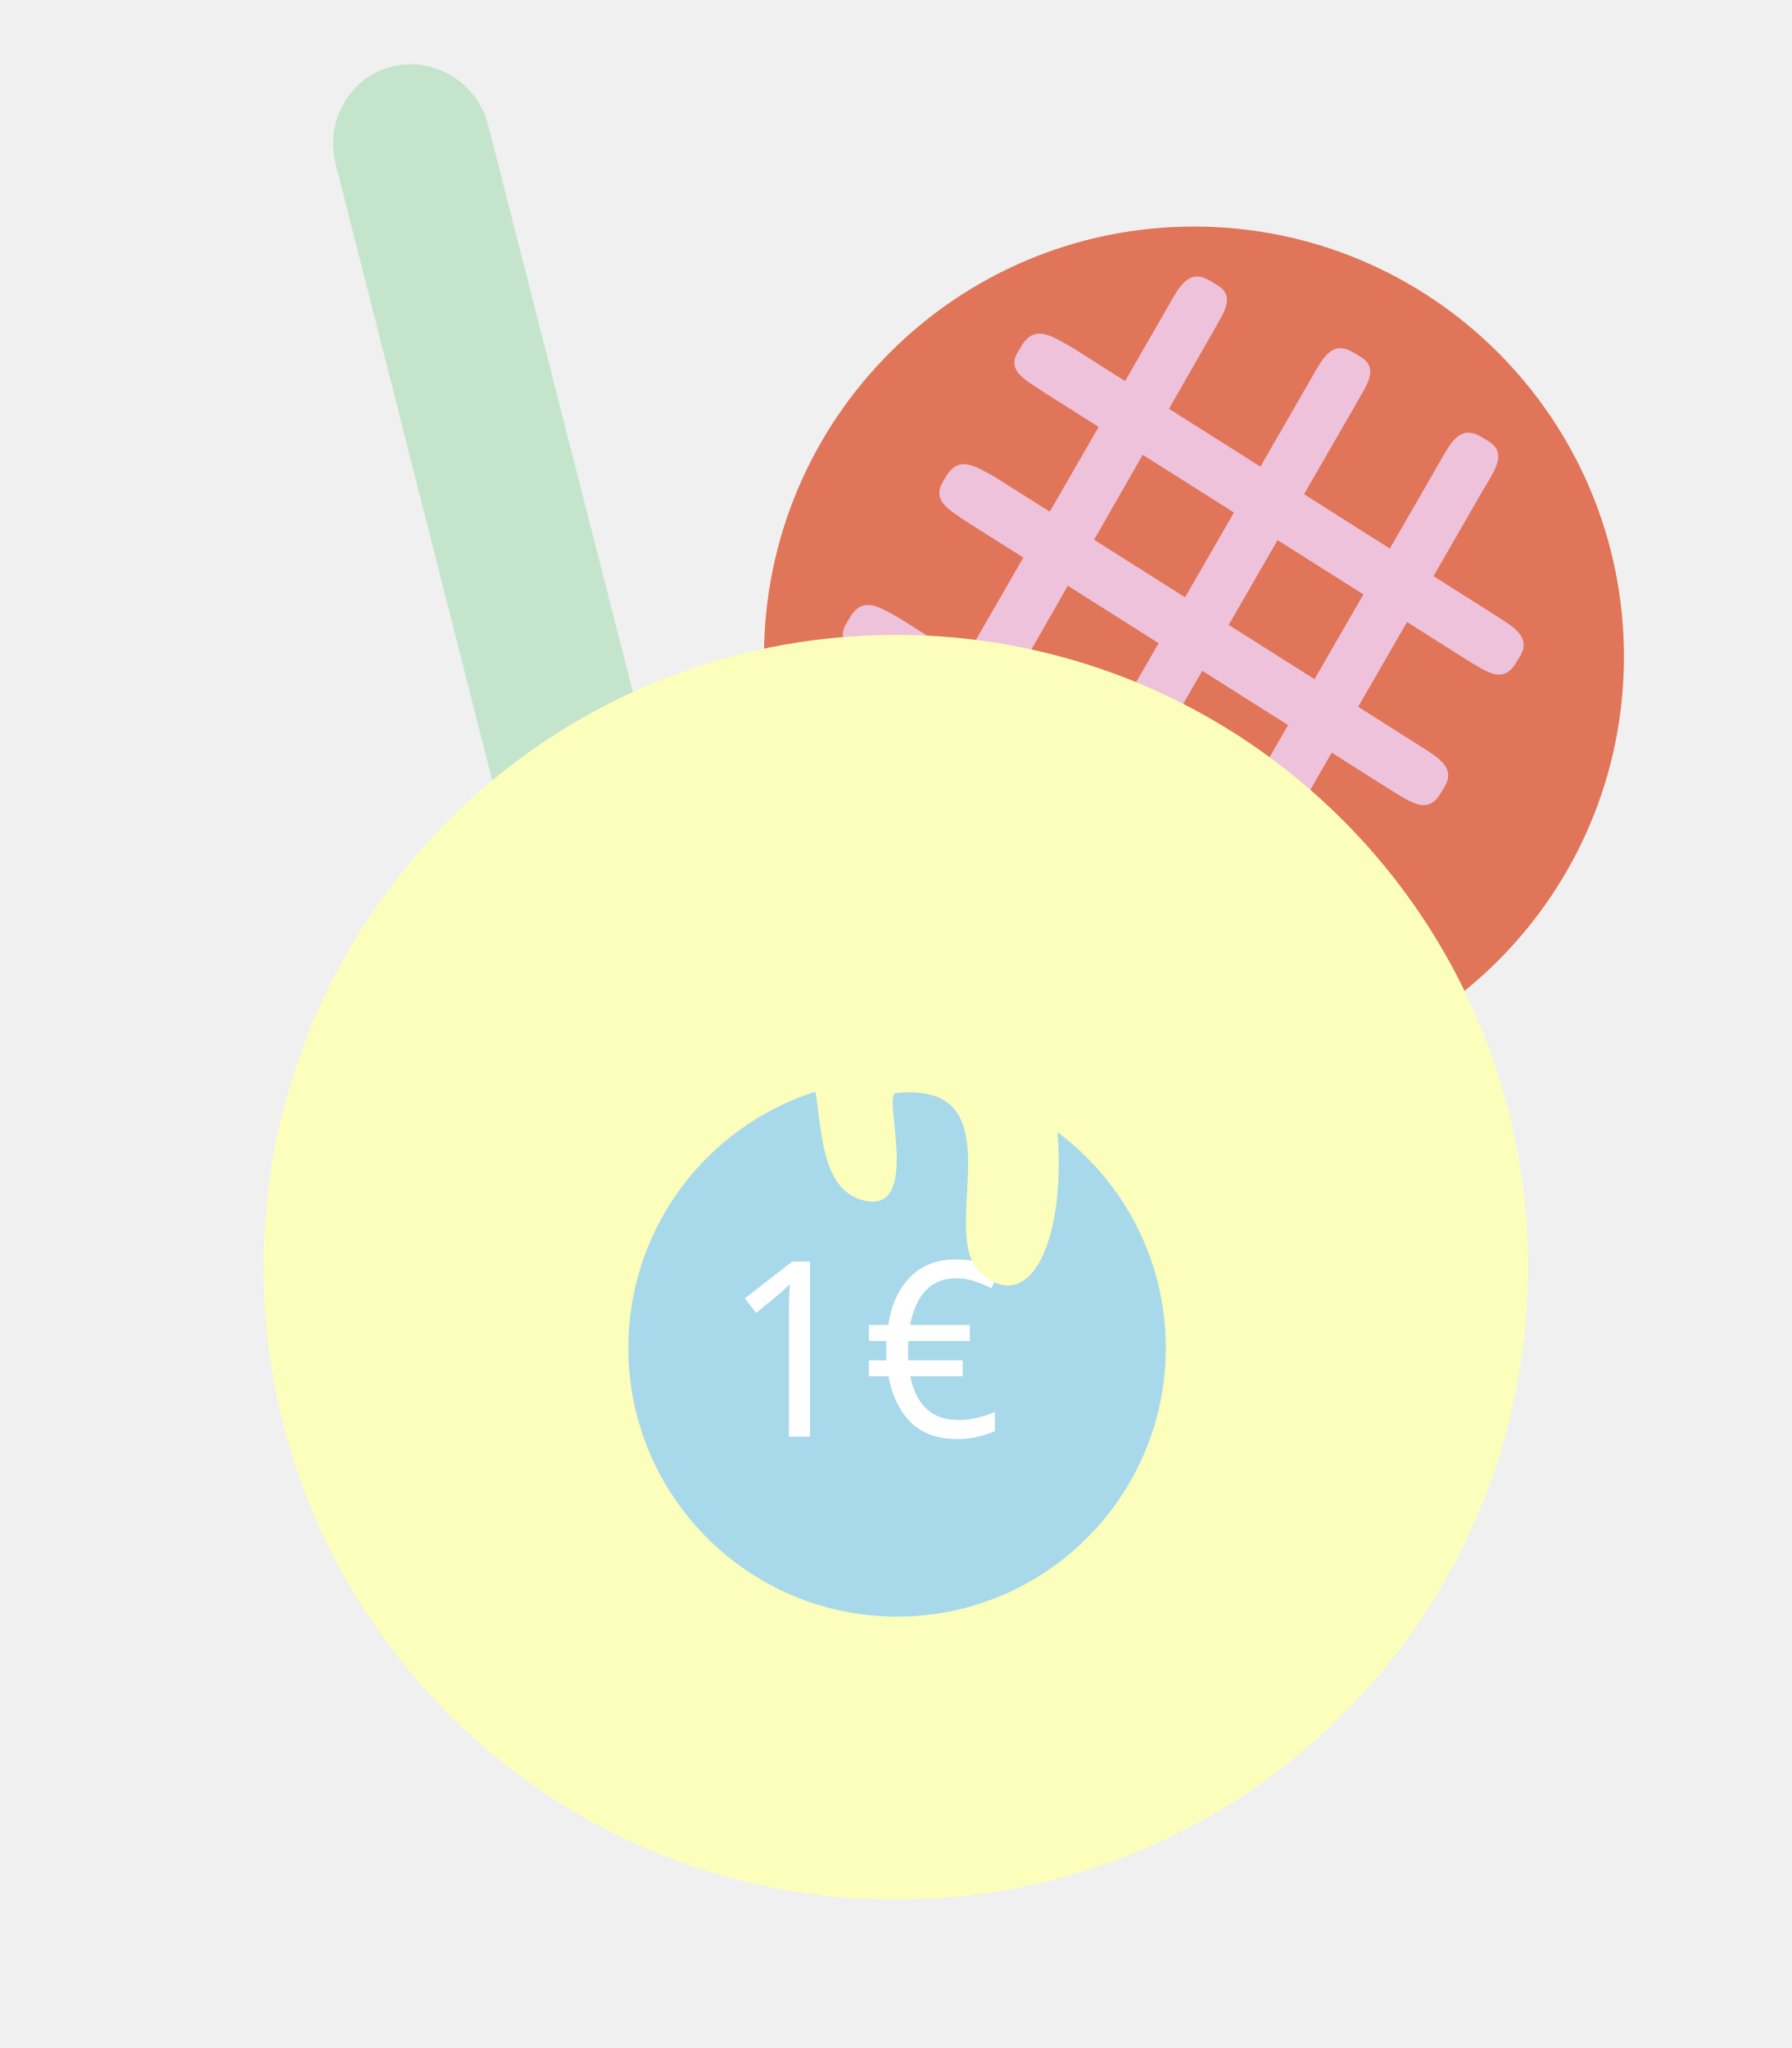
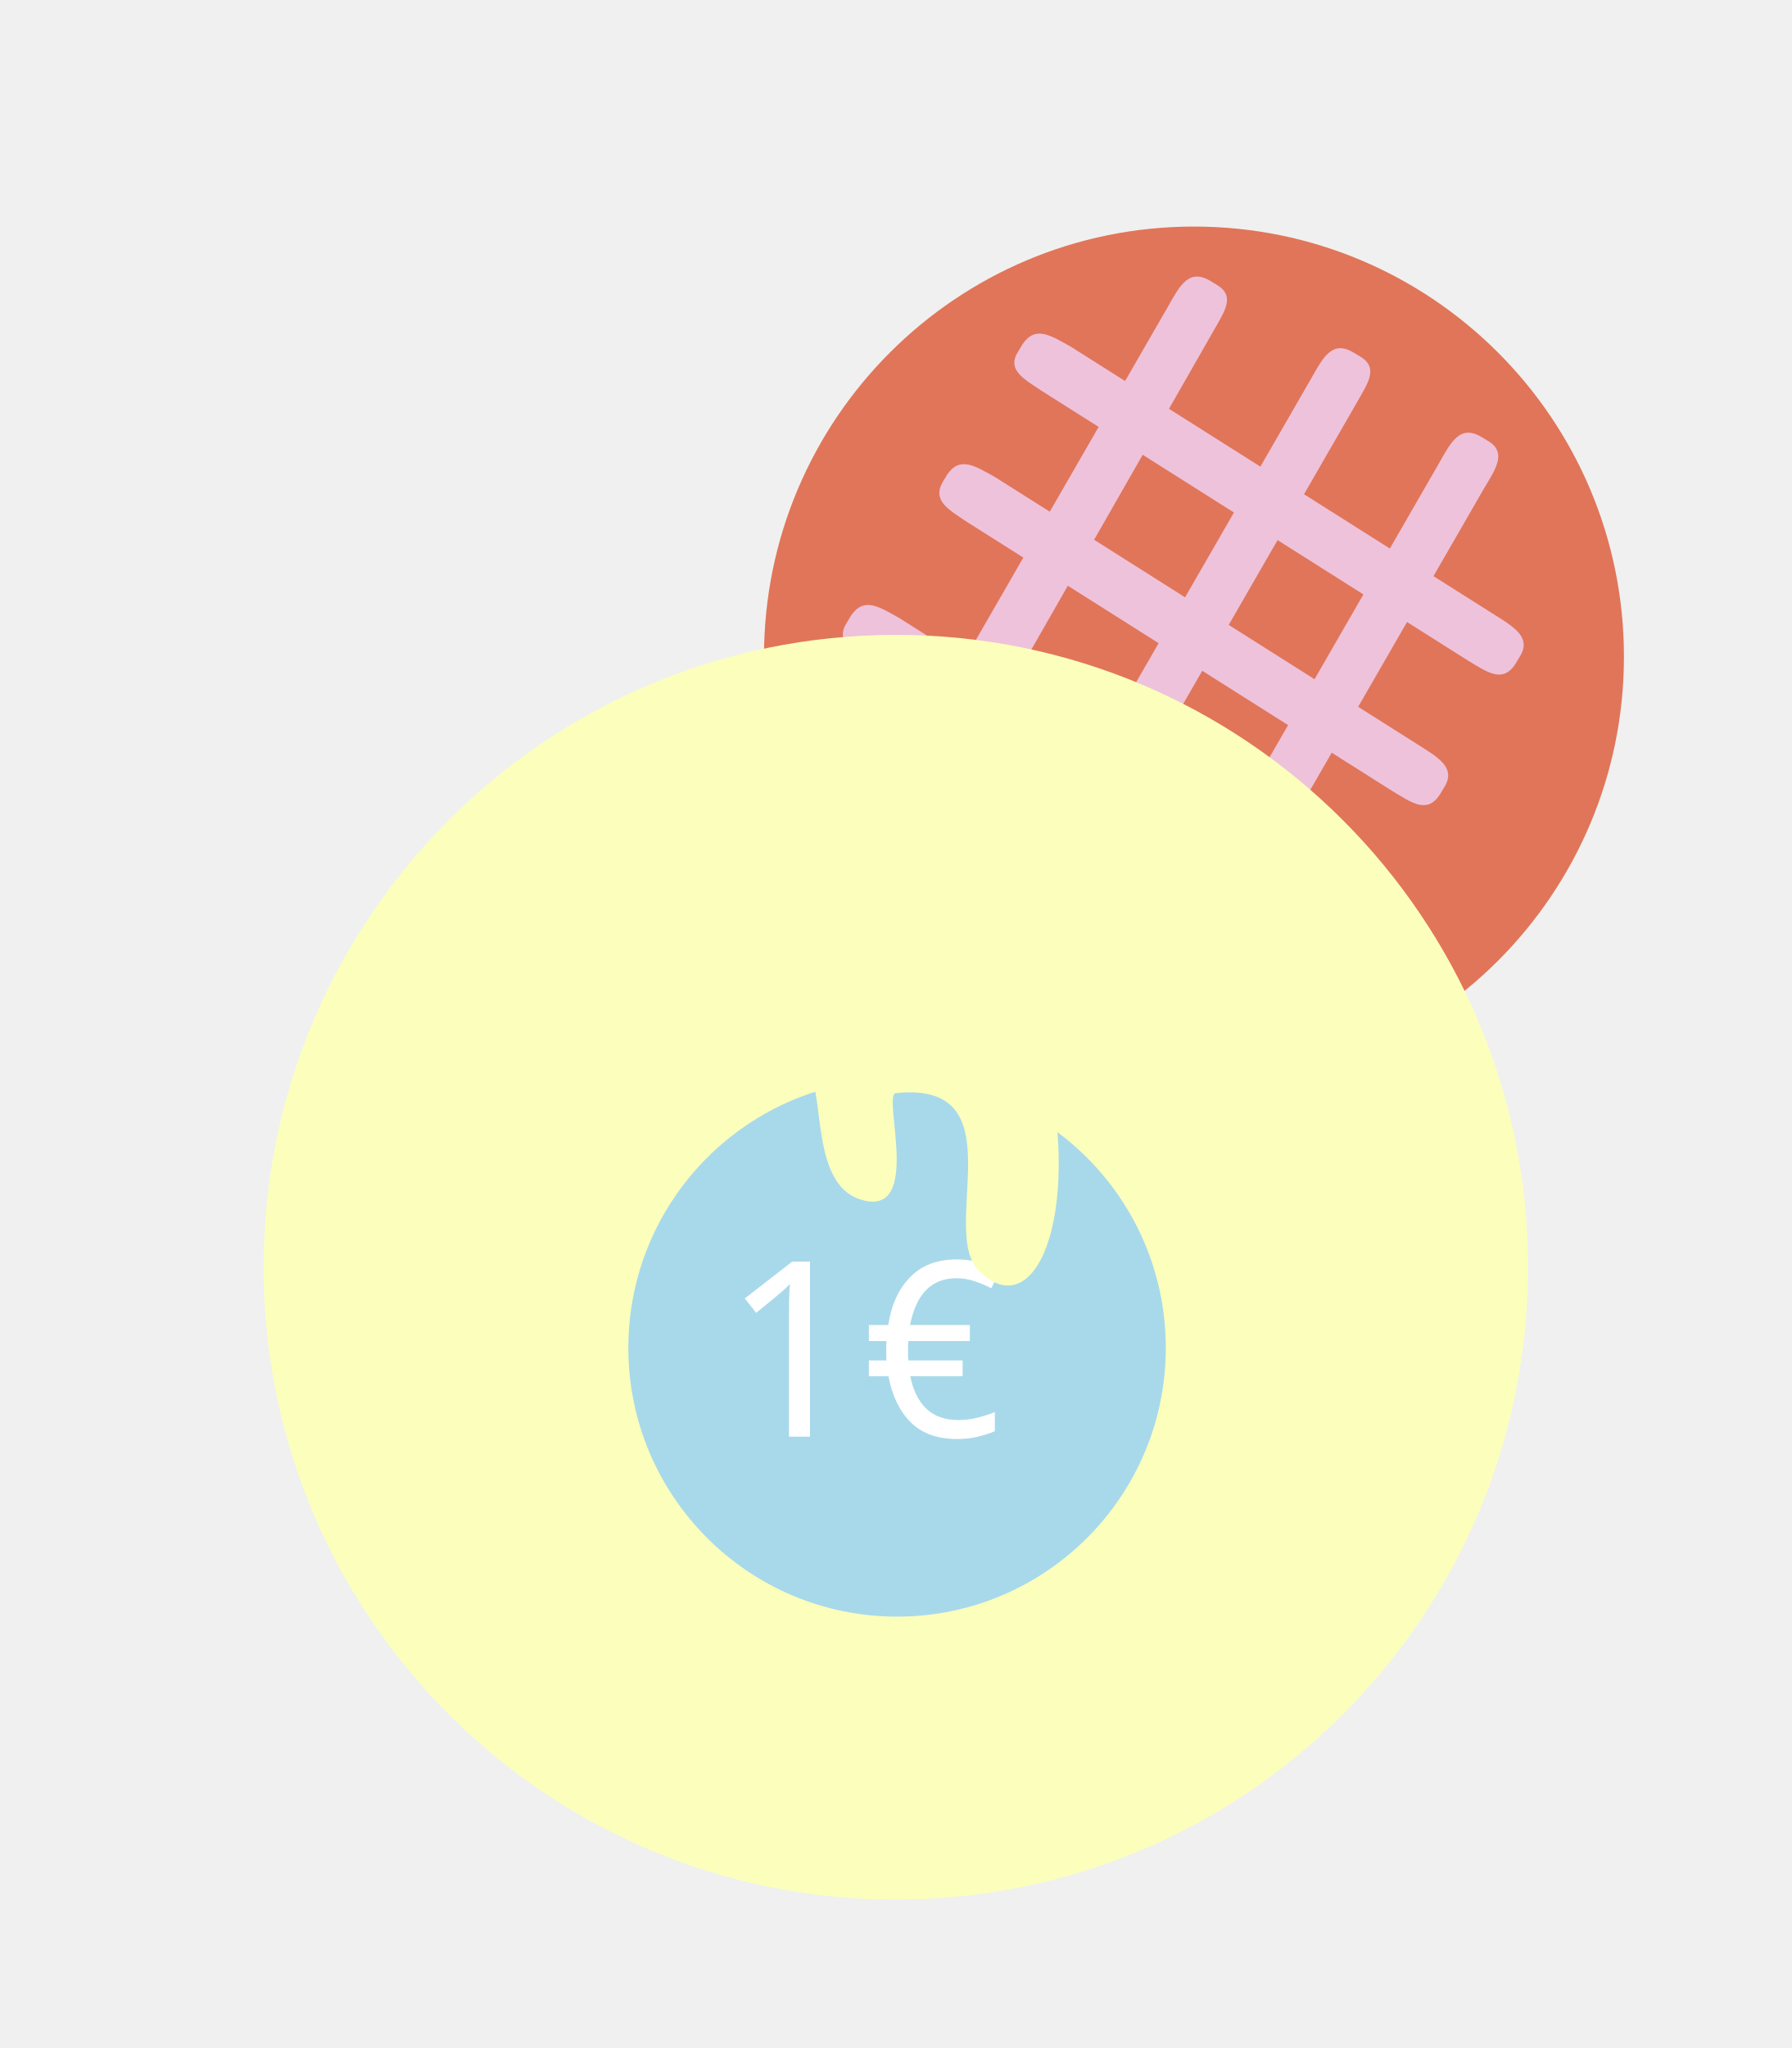
<svg xmlns="http://www.w3.org/2000/svg" version="1.1" id="Layer_1" x="0px" y="0px" viewBox="0 0 140 160" style="enable-background:new 0 0 140 160;" xml:space="preserve">
  <style type="text/css">
	.st0{fill:#E17559;}
	.st1{fill:#EEC2DB;}
- 	.st2{fill:#C4E5CB;}
- 	.st3{fill:#FCFFBC;}
- 	.st4{fill:#A8D9EA;}
- 	.st5{fill:#FFFFFF;}
- 	.st6{font-family:'Verdana-Bold';}
- 	.st7{font-size:19.161px;}
+ 	.st2{fill:#FCFFBC;}
+ 	.st3{fill:#A8D9EA;}
+ 	.st4{fill:#FFFFFF;}
+ 	.st5{font-family:'Verdana-Bold';}
+ 	.st6{font-size:19.161px;}
</style>
  <g id="Layer_3">
    <g>
      <g>
        <circle class="st0" cx="93.3" cy="51.3" r="33.6" />
        <g>
          <path class="st1" d="M72.1,62l-0.5-0.3c-1.6-0.9-0.8-2.2,0.1-3.8l19.6-34c0.9-1.6,1.6-2.9,3.2-2l0.5,0.3      c1.6,0.9,0.7,2.1-0.2,3.7L75.3,60C74.3,61.5,73.7,62.9,72.1,62z" />
          <path class="st1" d="M79.6,27.4l0.3-0.5c1-1.5,2.2-0.7,3.8,0.2l33.2,21c1.6,1,2.8,1.8,1.8,3.3l-0.3,0.5c-1,1.5-2.2,0.6-3.7-0.3      l-33.2-21C80,29.6,78.6,28.9,79.6,27.4z" />
          <path class="st1" d="M73.7,37.6l0.3-0.5c1-1.5,2.2-0.7,3.8,0.2l33.2,21c1.6,1,2.8,1.8,1.8,3.3l-0.3,0.5c-1,1.5-2.2,0.6-3.7-0.3      l-33.2-21C74.1,39.8,72.8,39.1,73.7,37.6z" />
          <path class="st1" d="M66.2,48.6l0.3-0.5c1-1.5,2.2-0.7,3.8,0.2l33.2,21c1.6,1,2.8,1.8,1.8,3.3l-0.3,0.5c-1,1.6-2.2,0.6-3.7-0.3      l-33.2-21C66.6,50.8,65.2,50.1,66.2,48.6z" />
          <path class="st1" d="M83.3,67.6l-0.5-0.3c-1.6-0.9-0.8-2.2,0.1-3.8l19.6-34c0.9-1.6,1.6-2.9,3.2-2l0.5,0.3      c1.6,0.9,0.7,2.1-0.2,3.7l-19.6,34C85.5,67.1,84.9,68.5,83.3,67.6z" />
          <path class="st1" d="M93.3,74.2l-0.5-0.3c-1.6-0.9-0.8-2.2,0.1-3.8l19.6-34c0.9-1.6,1.6-2.9,3.2-2l0.5,0.3      c1.6,0.9,0.7,2.2-0.2,3.7l-19.6,34C95.5,73.8,94.9,75.1,93.3,74.2z" />
        </g>
      </g>
-       <path class="st2" d="M57.4,110.4L57.4,110.4c-3.3,0.8-6.7-1.2-7.5-4.4L26.2,12.7c-0.8-3.3,1.2-6.7,4.4-7.5l0,0    c3.3-0.8,6.6,1.2,7.5,4.4l23.8,93.2C62.7,106.2,60.7,109.5,57.4,110.4z" />
    </g>
  </g>
-   <circle class="st3" cx="70" cy="99" r="49.4" />
+   <circle class="st2" cx="70" cy="99" r="49.4" />
  <g id="Layer_1_00000064324470331054618790000016862860859617910682_">
</g>
  <g>
    <g>
-       <circle class="st4" cx="70.1" cy="105.3" r="21" />
+       <circle class="st3" cx="70.1" cy="105.3" r="21" />
    </g>
-     <text transform="matrix(1 0 0 1 56.4967 112.2371)" class="st5 st6 st7">1€</text>
+     <text transform="matrix(1 0 0 1 56.4967 112.2371)" class="st4 st5 st6">1€</text>
  </g>
  <g id="Layer_3_00000003078289997964298110000011554728595952969368_">
-     <path class="st3" d="M81.8,82.9c2.7,12.2-0.9,20.7-5.3,16.4c-3.2-3.2,3.1-14.9-6.5-13.9c-1.1,0.1,2.2,9.9-2.8,8.3   C62.7,92.2,65,83,62.2,83" />
+     <path class="st2" d="M81.8,82.9c2.7,12.2-0.9,20.7-5.3,16.4c-3.2-3.2,3.1-14.9-6.5-13.9c-1.1,0.1,2.2,9.9-2.8,8.3   C62.7,92.2,65,83,62.2,83" />
  </g>
</svg>
